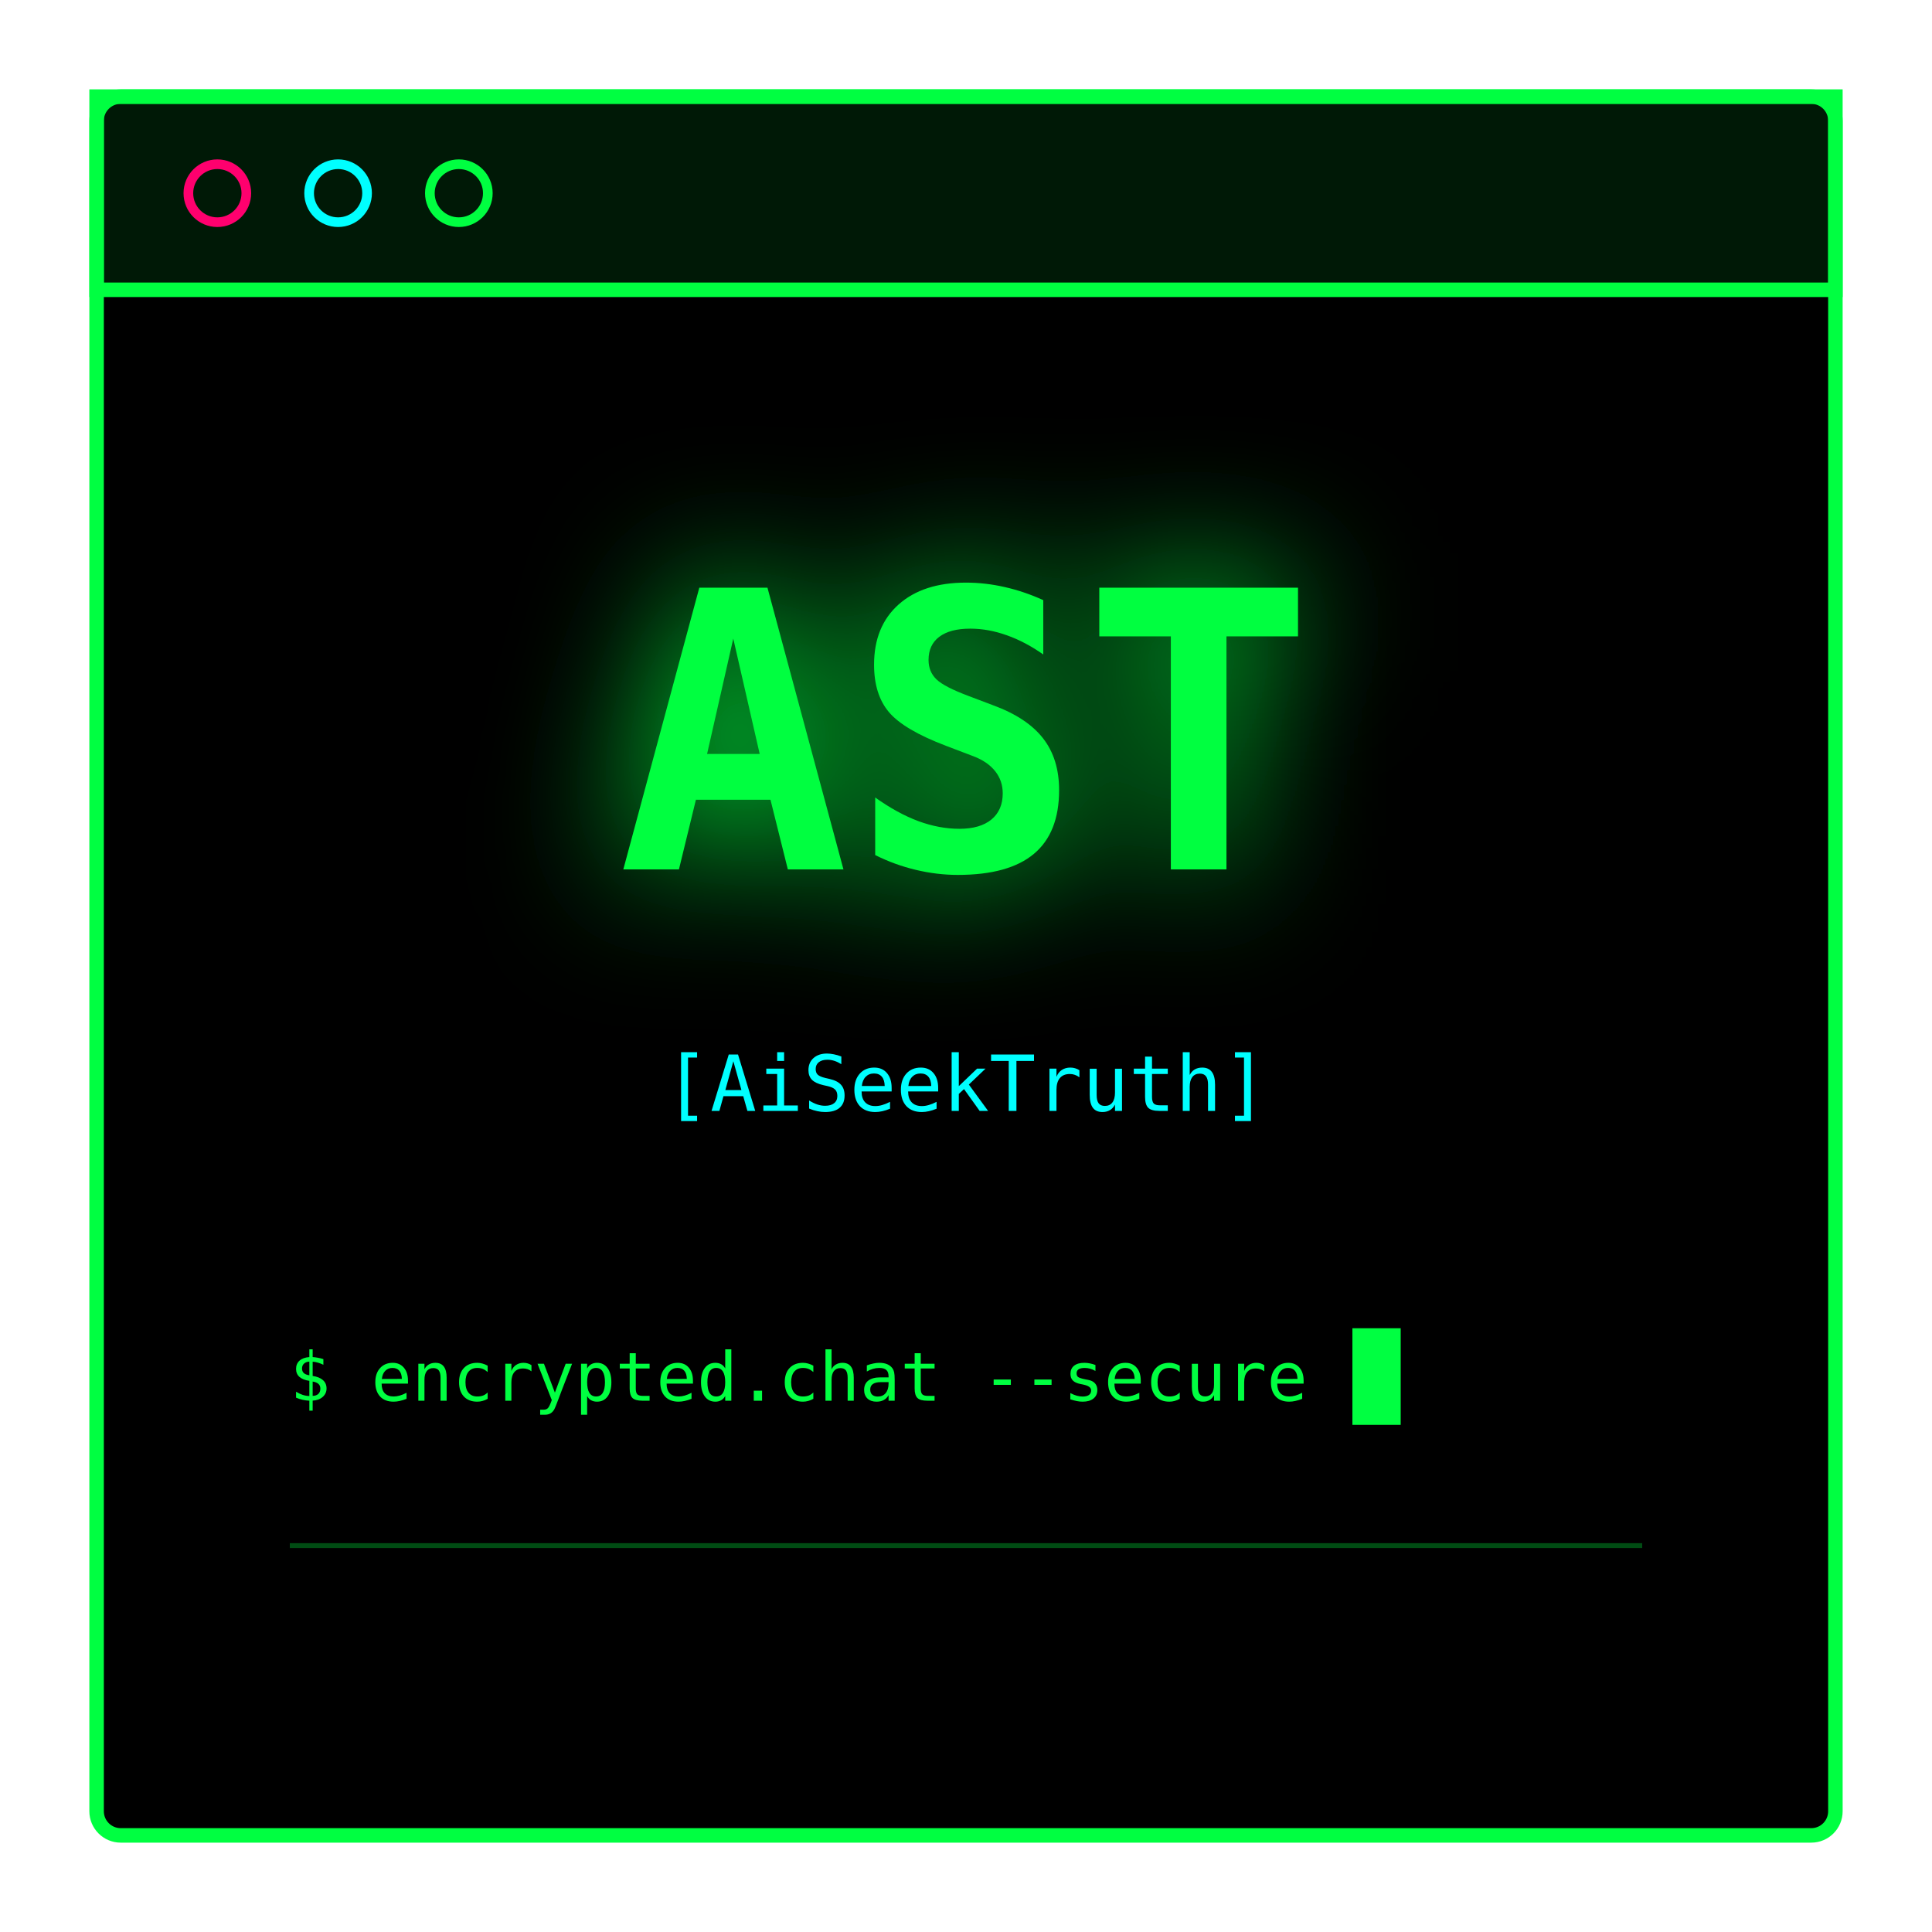
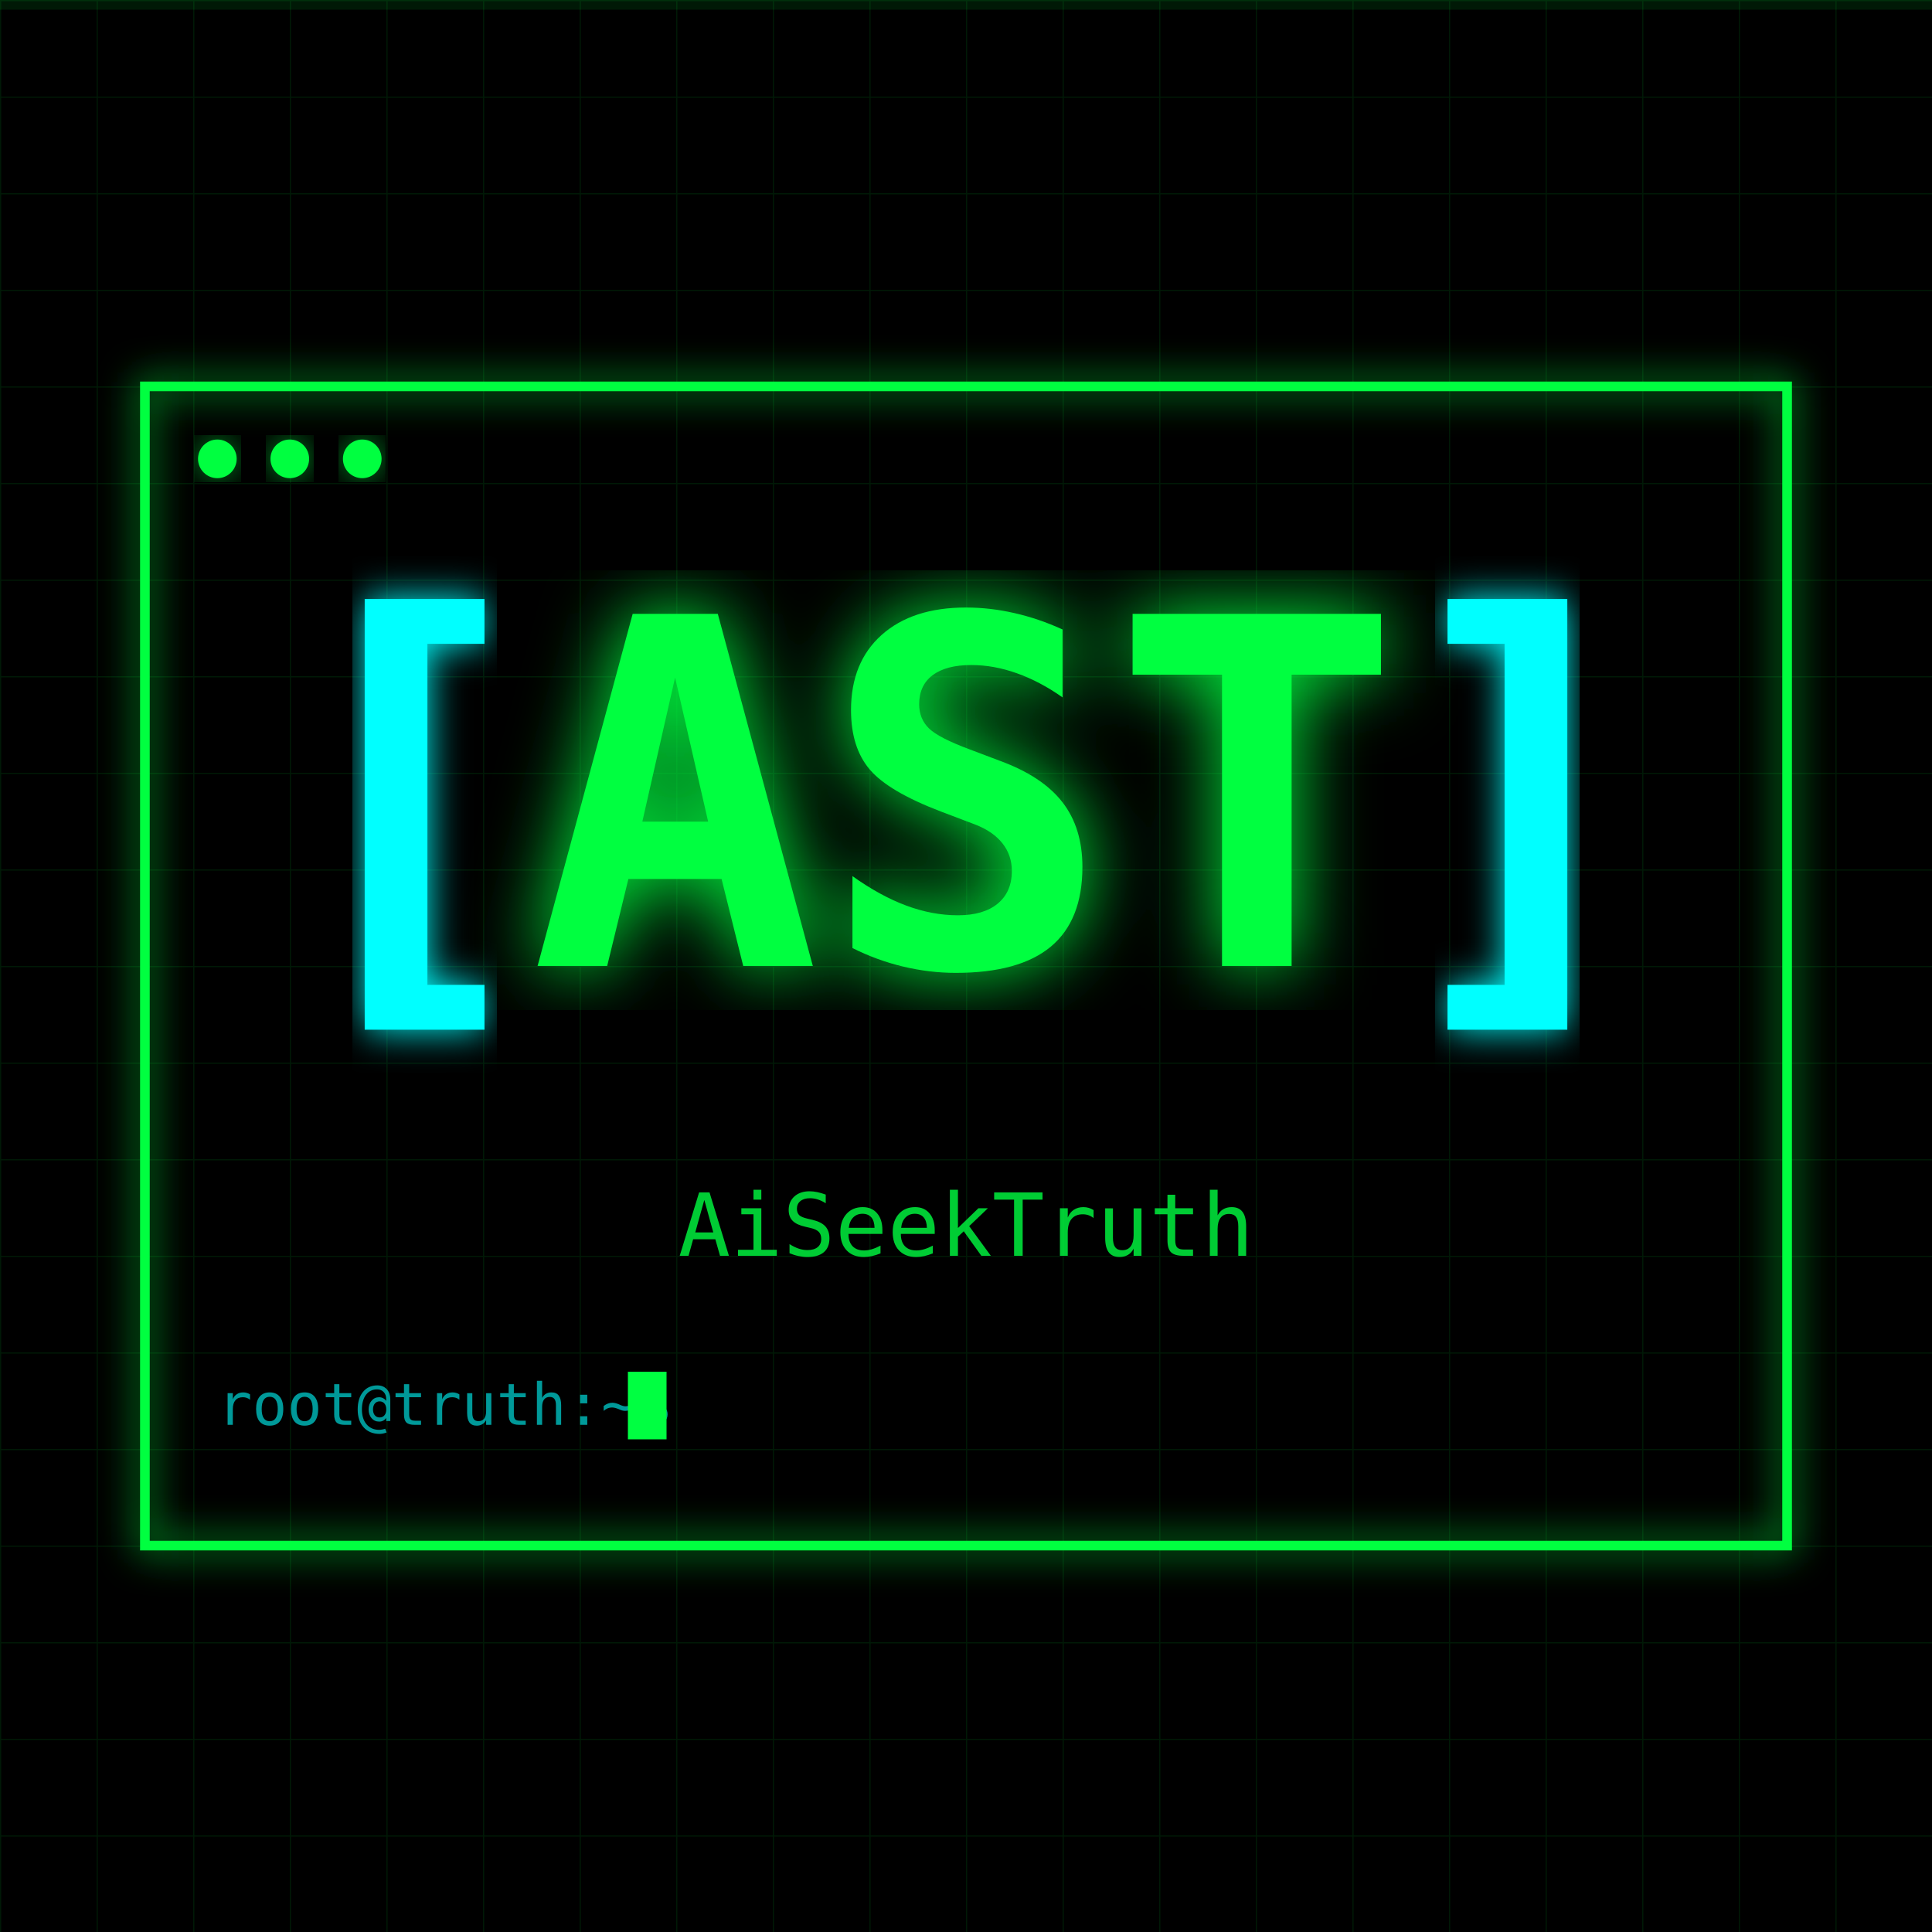
- <svg xmlns="http://www.w3.org/2000/svg" width="400" height="400" viewBox="0 0 400 400">
-   <rect x="20" y="20" width="360" height="360" fill="#000000" stroke="#00ff41" stroke-width="3" rx="5" />
-   <rect x="20" y="20" width="360" height="40" fill="rgba(0, 255, 65, 0.1)" stroke="#00ff41" stroke-width="3" />
-   <circle cx="45" cy="40" r="6" fill="none" stroke="#ff006e" stroke-width="2" />
-   <circle cx="70" cy="40" r="6" fill="none" stroke="#00ffff" stroke-width="2" />
-   <circle cx="95" cy="40" r="6" fill="none" stroke="#00ff41" stroke-width="2" />
-   <text x="200" y="180" font-family="monospace" font-size="80" font-weight="bold" fill="#00ff41" text-anchor="middle" style="filter: drop-shadow(0 0 15px #00ff41);">AST</text>
-   <text x="200" y="230" font-family="monospace" font-size="16" fill="#00ffff" text-anchor="middle">[AiSeekTruth]</text>
-   <text x="60" y="290" font-family="monospace" font-size="14" fill="#00ff41">$ encrypted.chat --secure</text>
-   <rect x="280" y="275" width="10" height="20" fill="#00ff41">
+ <svg xmlns="http://www.w3.org/2000/svg" viewBox="0 0 400 400" width="400" height="400">
+   <defs>
+     <filter id="glow">
+       <feGaussianBlur stdDeviation="4" result="coloredBlur" />
+       <feMerge>
+         <feMergeNode in="coloredBlur" />
+         <feMergeNode in="SourceGraphic" />
+       </feMerge>
+     </filter>
+     <filter id="strongGlow">
+       <feGaussianBlur stdDeviation="8" result="coloredBlur" />
+       <feMerge>
+         <feMergeNode in="coloredBlur" />
+         <feMergeNode in="SourceGraphic" />
+       </feMerge>
+     </filter>
+   </defs>
+   <rect width="400" height="400" fill="#000000" />
+   <defs>
+     <pattern id="grid" width="20" height="20" patternUnits="userSpaceOnUse">
+       <path d="M 20 0 L 0 0 0 20" fill="none" stroke="rgba(0,255,65,0.1)" stroke-width="0.5" />
+     </pattern>
+   </defs>
+   <rect width="400" height="400" fill="url(#grid)" />
+   <rect x="30" y="80" width="340" height="240" fill="none" stroke="#00ff41" stroke-width="2" filter="url(#glow)" />
+   <circle cx="45" cy="95" r="4" fill="#00ff41" filter="url(#glow)" />
+   <circle cx="60" cy="95" r="4" fill="#00ff41" filter="url(#glow)" />
+   <circle cx="75" cy="95" r="4" fill="#00ff41" filter="url(#glow)" />
+   <text x="200" y="200" font-family="monospace" font-size="100" font-weight="bold" fill="#00ff41" text-anchor="middle" filter="url(#strongGlow)">AST</text>
+   <text x="85" y="200" font-family="monospace" font-size="100" font-weight="bold" fill="#00ffff" text-anchor="middle" filter="url(#glow)">[</text>
+   <text x="315" y="200" font-family="monospace" font-size="100" font-weight="bold" fill="#00ffff" text-anchor="middle" filter="url(#glow)">]</text>
+   <text x="200" y="260" font-family="monospace" font-size="18" fill="#00ff41" text-anchor="middle" opacity="0.8">AiSeekTruth</text>
+   <text x="45" y="295" font-family="monospace" font-size="12" fill="#00ffff" opacity="0.6">root@truth:~$</text>
+   <rect x="130" y="284" width="8" height="14" fill="#00ff41">
    <animate attributeName="opacity" values="1;0;1" dur="1s" repeatCount="indefinite" />
  </rect>
-   <line x1="60" y1="320" x2="340" y2="320" stroke="#00ff41" stroke-width="1" opacity="0.3" />
+   <rect width="400" height="2" fill="#00ff41" opacity="0.1">
+     <animate attributeName="y" from="-2" to="400" dur="3s" repeatCount="indefinite" />
+   </rect>
</svg>
